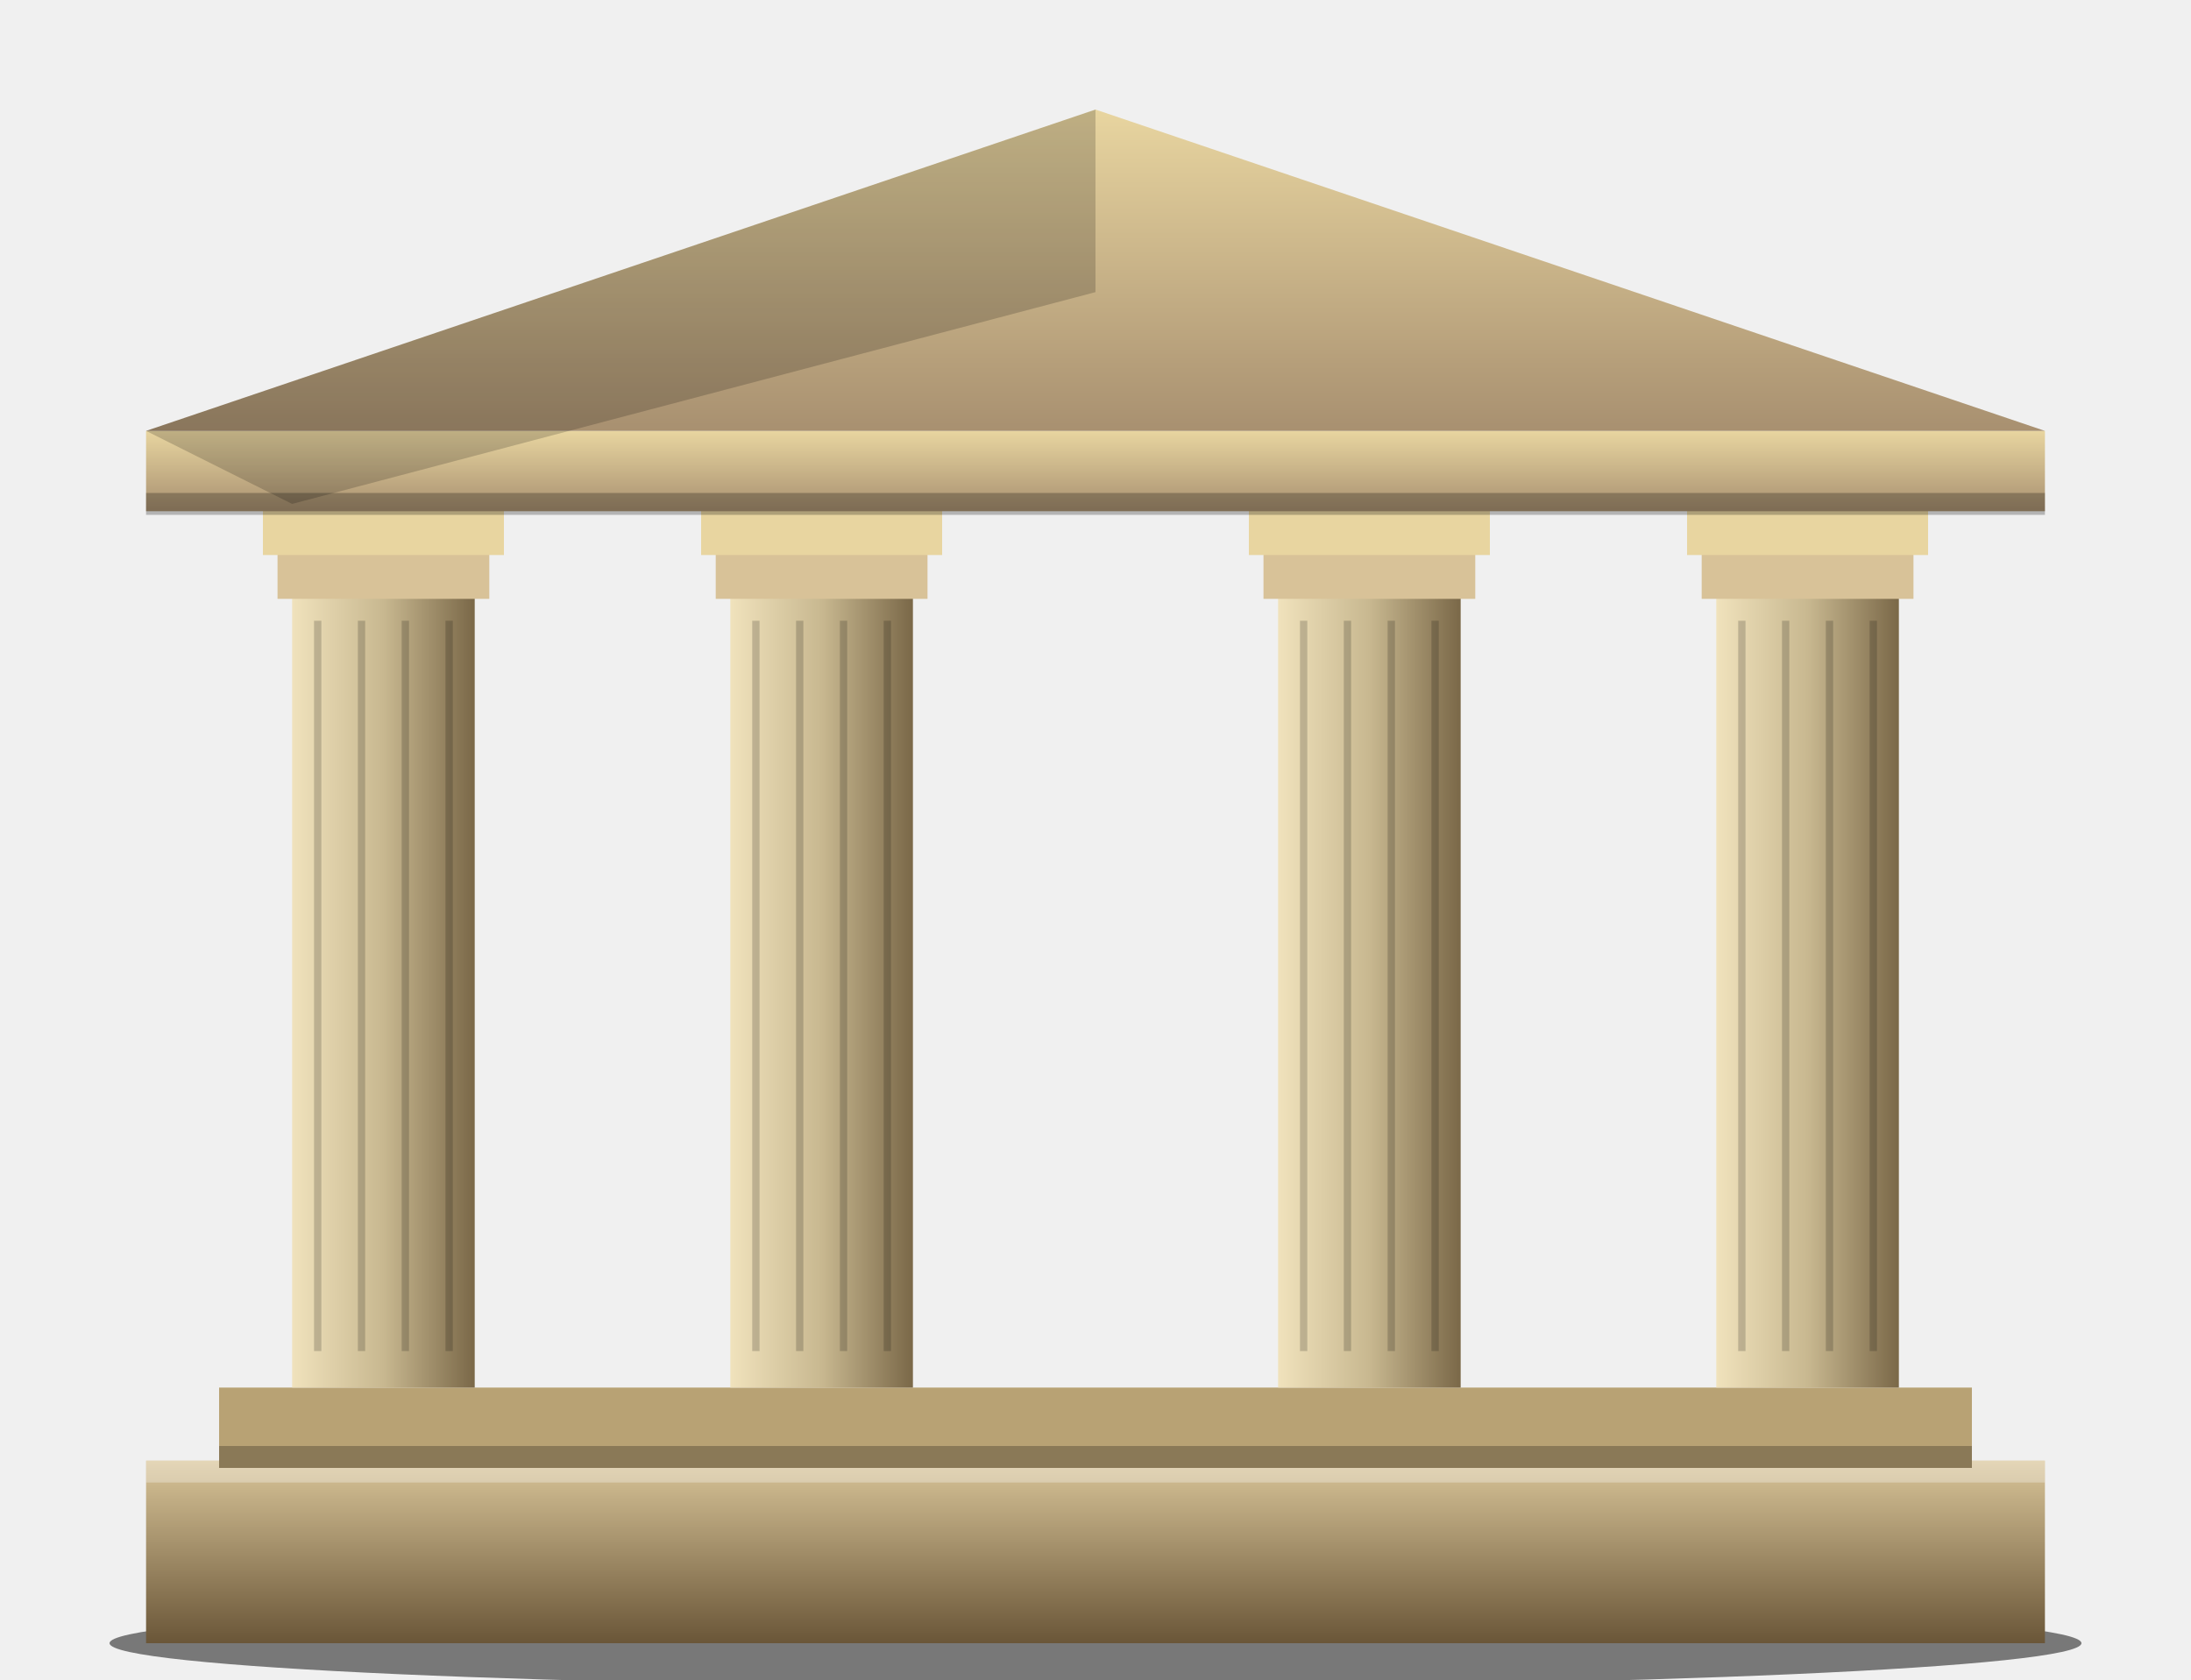
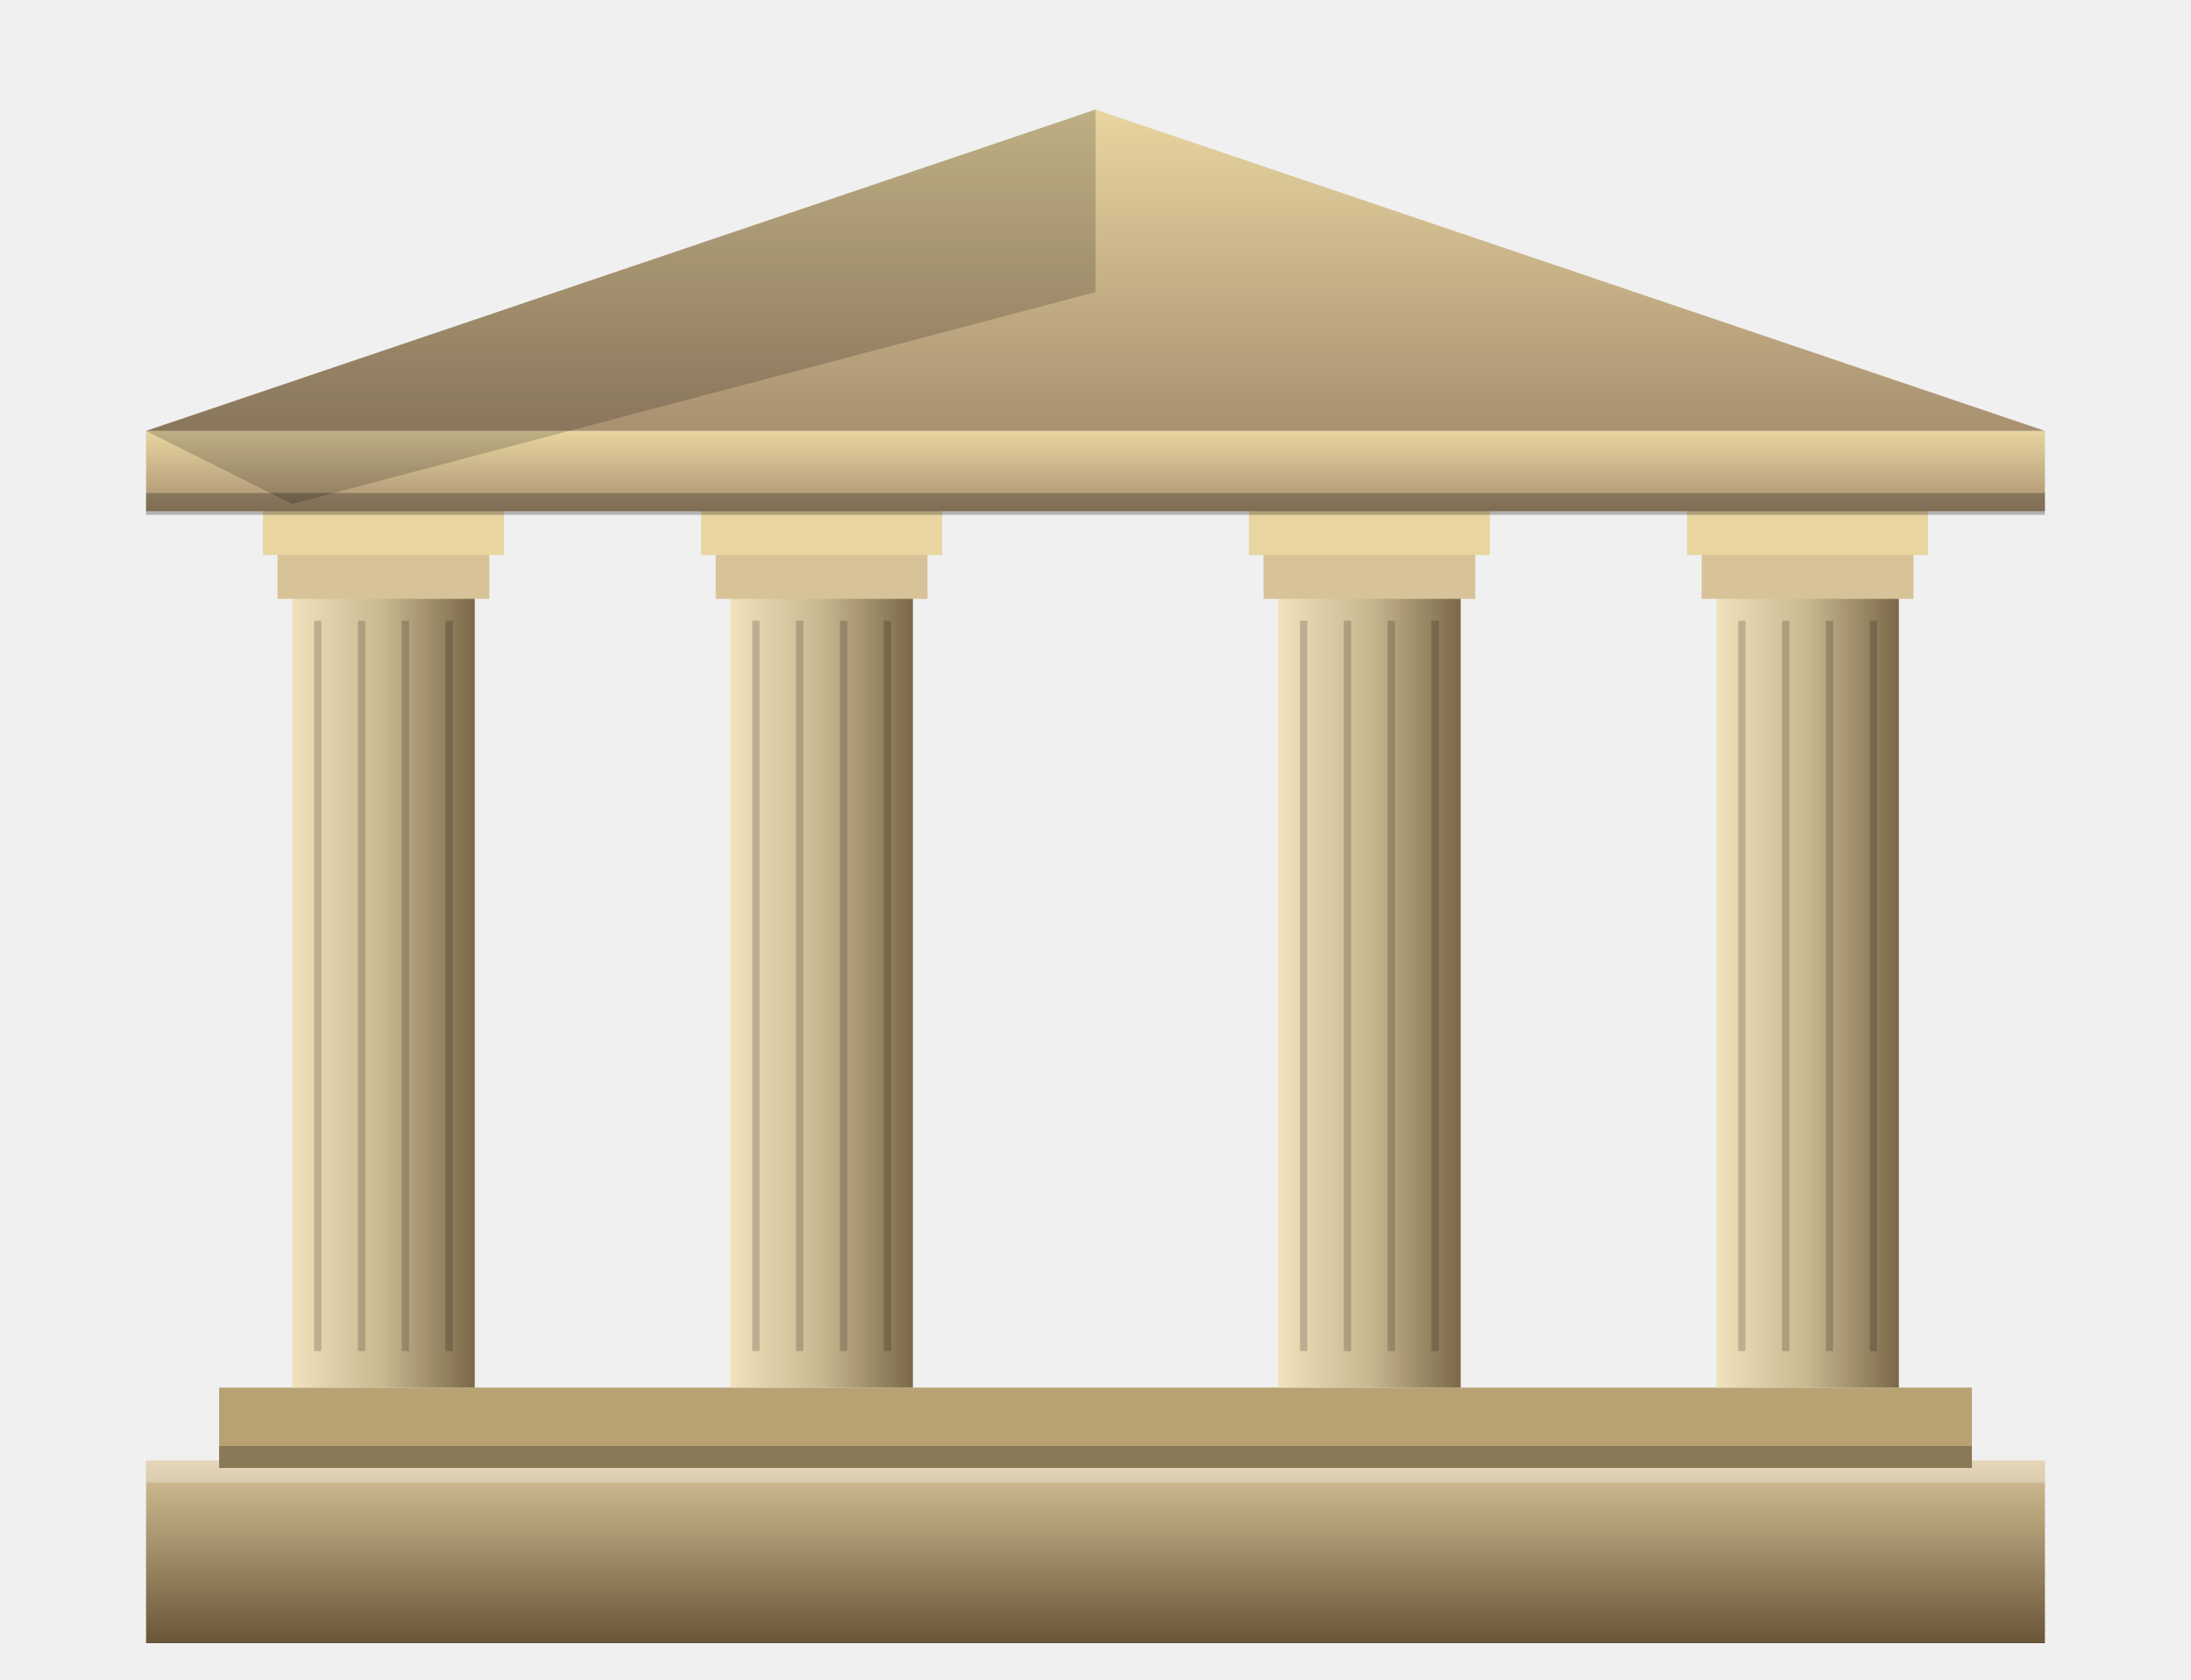
<svg xmlns="http://www.w3.org/2000/svg" viewBox="0 0 600 460" width="600" height="460">
  <defs>
    <linearGradient id="tm_roof" x1="0" y1="0" x2="0" y2="1">
      <stop offset="0" stop-color="#e8d5a0" />
      <stop offset="1" stop-color="#a89070" />
    </linearGradient>
    <linearGradient id="tm_col" x1="0" y1="0" x2="1" y2="0">
      <stop offset="0" stop-color="#f0e2bc" />
      <stop offset="0.5" stop-color="#c8b890" />
      <stop offset="1" stop-color="#7a6848" />
    </linearGradient>
    <linearGradient id="tm_floor" x1="0" y1="0" x2="0" y2="1">
      <stop offset="0" stop-color="#d8c498" />
      <stop offset="1" stop-color="#6a5638" />
    </linearGradient>
  </defs>
-   <ellipse cx="300" cy="450" rx="270" ry="12" fill="#000" opacity="0.5" />
  <rect x="40" y="400" width="520" height="50" fill="url(#tm_floor)" />
  <rect x="40" y="400" width="520" height="6" fill="#fff" opacity="0.3" />
  <rect x="60" y="380" width="480" height="22" fill="#b8a274" />
  <rect x="60" y="396" width="480" height="6" fill="#000" opacity="0.25" />
  <g>
    <rect x="80" y="160" width="50" height="220" fill="url(#tm_col)" />
    <rect x="76" y="150" width="58" height="14" fill="#d8c298" />
    <rect x="72" y="138" width="66" height="14" fill="#e8d5a0" />
    <rect x="86" y="170" width="2" height="200" fill="#000" opacity="0.18" />
    <rect x="98" y="170" width="2" height="200" fill="#000" opacity="0.18" />
    <rect x="110" y="170" width="2" height="200" fill="#000" opacity="0.18" />
    <rect x="122" y="170" width="2" height="200" fill="#000" opacity="0.18" />
  </g>
  <g>
    <rect x="200" y="160" width="50" height="220" fill="url(#tm_col)" />
    <rect x="196" y="150" width="58" height="14" fill="#d8c298" />
    <rect x="192" y="138" width="66" height="14" fill="#e8d5a0" />
    <rect x="206" y="170" width="2" height="200" fill="#000" opacity="0.18" />
    <rect x="218" y="170" width="2" height="200" fill="#000" opacity="0.18" />
    <rect x="230" y="170" width="2" height="200" fill="#000" opacity="0.18" />
    <rect x="242" y="170" width="2" height="200" fill="#000" opacity="0.18" />
  </g>
  <g>
    <rect x="350" y="160" width="50" height="220" fill="url(#tm_col)" />
    <rect x="346" y="150" width="58" height="14" fill="#d8c298" />
    <rect x="342" y="138" width="66" height="14" fill="#e8d5a0" />
    <rect x="356" y="170" width="2" height="200" fill="#000" opacity="0.18" />
    <rect x="368" y="170" width="2" height="200" fill="#000" opacity="0.18" />
    <rect x="380" y="170" width="2" height="200" fill="#000" opacity="0.18" />
    <rect x="392" y="170" width="2" height="200" fill="#000" opacity="0.18" />
  </g>
  <g>
    <rect x="470" y="160" width="50" height="220" fill="url(#tm_col)" />
    <rect x="466" y="150" width="58" height="14" fill="#d8c298" />
    <rect x="462" y="138" width="66" height="14" fill="#e8d5a0" />
    <rect x="476" y="170" width="2" height="200" fill="#000" opacity="0.18" />
    <rect x="488" y="170" width="2" height="200" fill="#000" opacity="0.18" />
    <rect x="500" y="170" width="2" height="200" fill="#000" opacity="0.18" />
    <rect x="512" y="170" width="2" height="200" fill="#000" opacity="0.18" />
  </g>
  <rect x="40" y="118" width="520" height="22" fill="url(#tm_roof)" />
  <rect x="40" y="135" width="520" height="6" fill="#000" opacity="0.25" />
  <path d="M 40 118 L 300 30 L 560 118 Z" fill="url(#tm_roof)" />
  <path d="M 40 118 L 300 30 L 300 80 L 80 138 Z" fill="#000" opacity="0.18" />
  <rect x="0" y="440" width="600" height="20" fill="#000" opacity="0" />
</svg>
